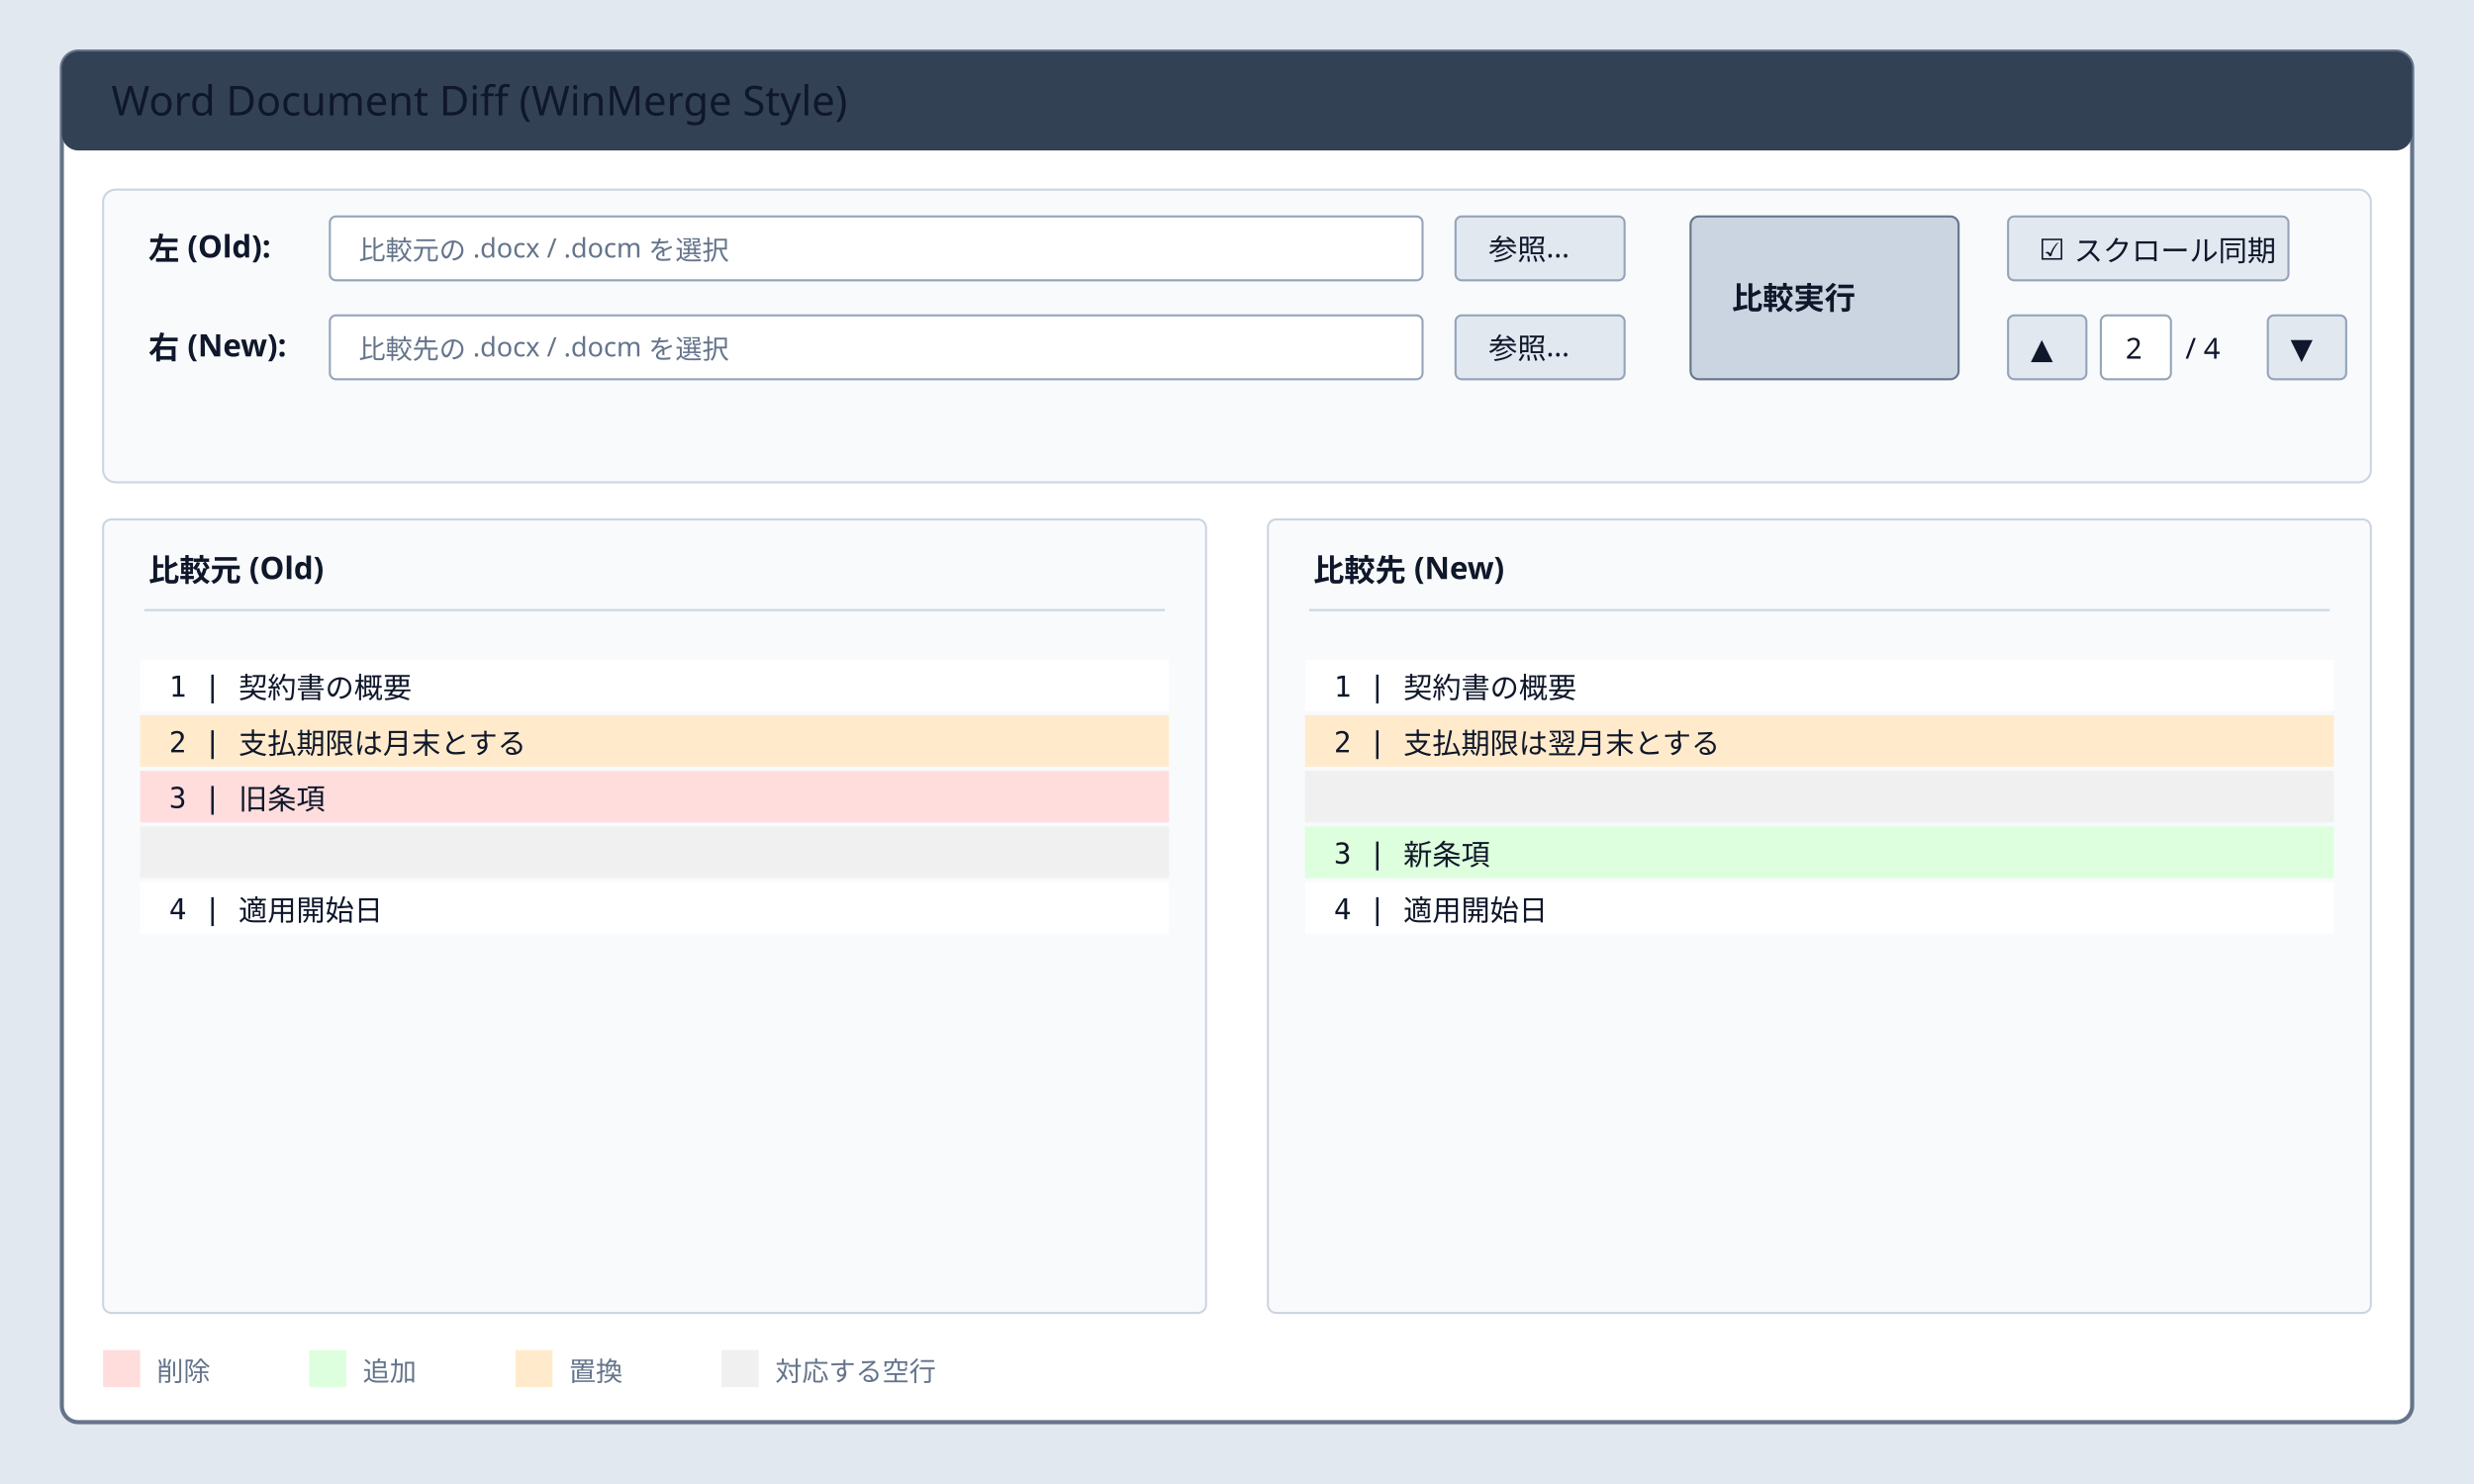
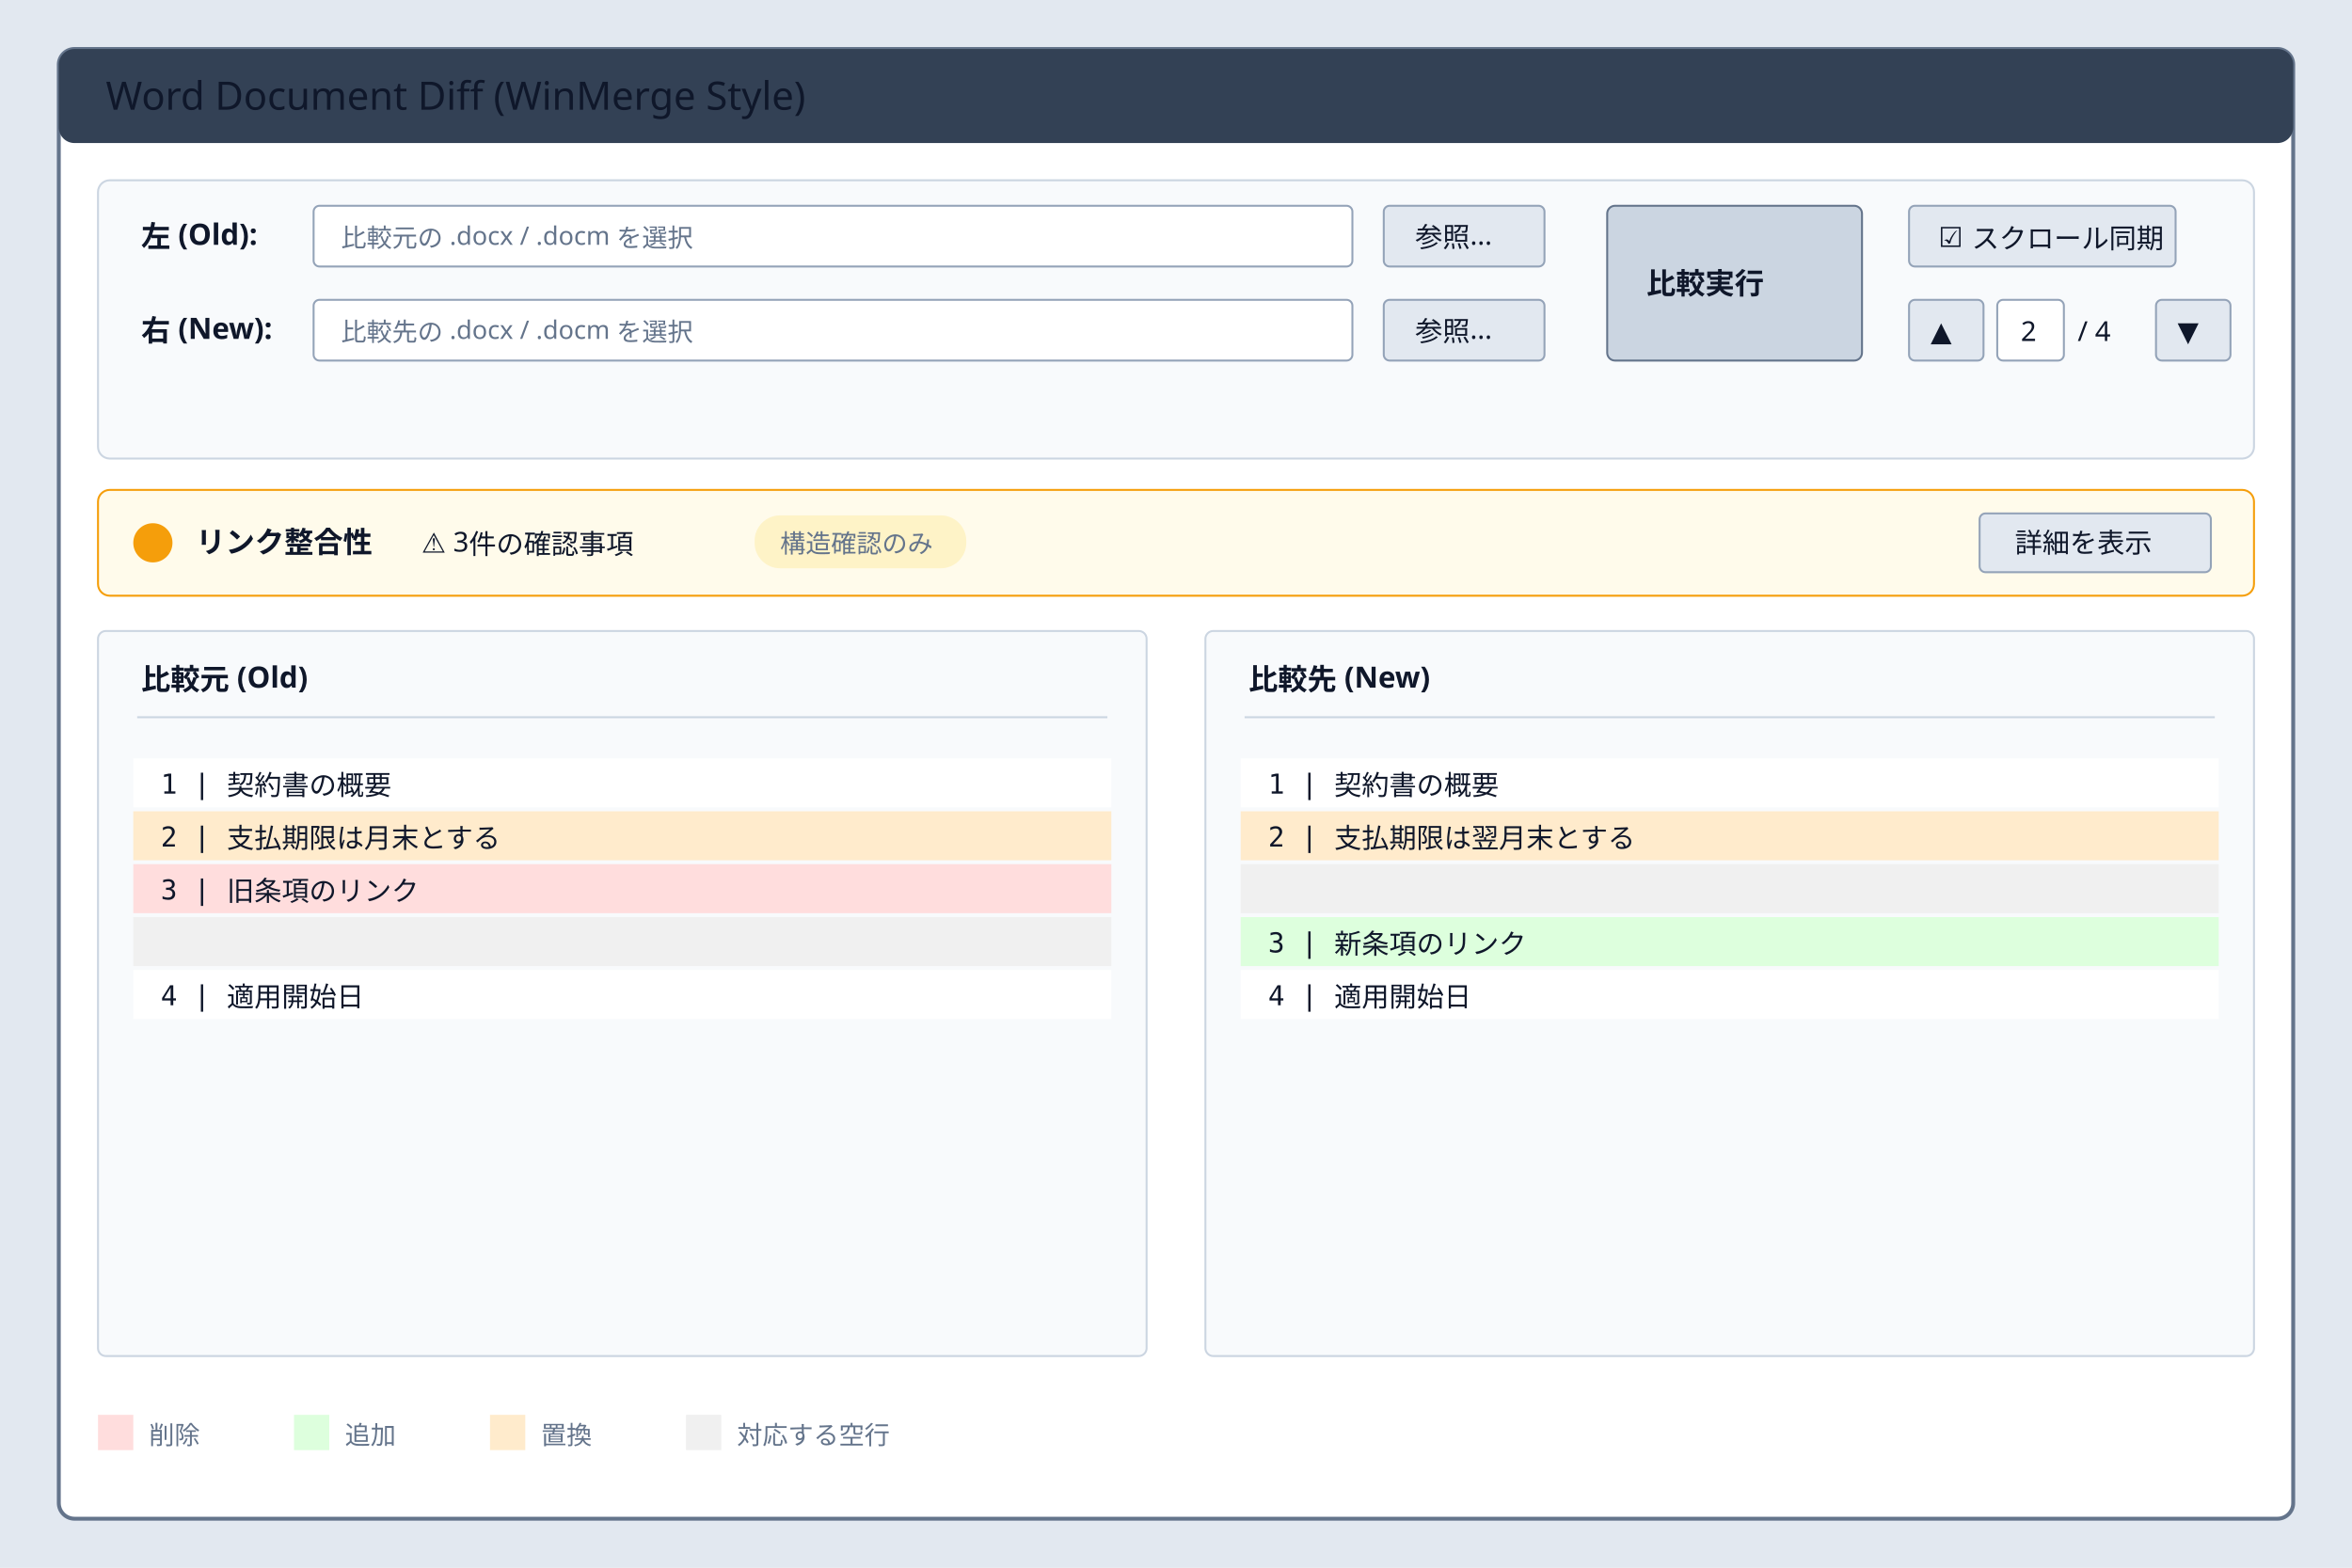
- <svg xmlns="http://www.w3.org/2000/svg" width="1200" height="720" viewBox="0 0 1200 720" role="img" aria-labelledby="title description">
+ <svg xmlns="http://www.w3.org/2000/svg" width="1200" height="800" viewBox="0 0 1200 800" role="img" aria-labelledby="title description">
  <style>
-     .window { fill: #ffffff; stroke: #64748b; stroke-width: 2; }
-     .panel { fill: #f8fafc; stroke: #cbd5e1; stroke-width: 1; }
-     .input { fill: #ffffff; stroke: #94a3b8; stroke-width: 1; }
-     .button { fill: #e2e8f0; stroke: #94a3b8; stroke-width: 1; }
-     .text { font-family: "Segoe UI", "Yu Gothic", sans-serif; fill: #0f172a; }
-     .label { font-size: 15px; font-weight: 600; }
-     .body { font-size: 14px; }
-     .muted { fill: #64748b; font-size: 13px; }
-     .line { font-family: Consolas, monospace; font-size: 14px; }
+     .window { fill: #ffffff; stroke: #64748b; stroke-width: 2; } .panel { fill: #f8fafc; stroke: #cbd5e1; stroke-width: 1; } .input { fill: #ffffff; stroke: #94a3b8; stroke-width: 1; } .button { fill: #e2e8f0; stroke: #94a3b8; stroke-width: 1; } .text { font-family: "Segoe UI", "Yu Gothic", sans-serif; fill: #0f172a; } .label { font-size: 15px; font-weight: 600; } .body { font-size: 14px; } .muted { fill: #64748b; font-size: 13px; } .line { font-family: Consolas, monospace; font-size: 14px; }
  </style>
-   <rect width="1200" height="720" fill="#e2e8f0" />
-   <rect class="window" x="30" y="25" width="1140" height="665" rx="8" />
+   <rect width="1200" height="800" fill="#e2e8f0" />
+   <rect class="window" x="30" y="25" width="1140" height="750" rx="8" />
  <rect x="30" y="25" width="1140" height="48" rx="8" fill="#334155" />
  <text class="text" x="54" y="56" fill="#ffffff" font-size="20">Word Document Diff (WinMerge Style)</text>
  <rect class="panel" x="50" y="92" width="1100" height="142" rx="6" />
  <text class="text label" x="72" y="126">左 (Old):</text>
  <rect class="input" x="160" y="105" width="530" height="31" rx="3" />
  <text class="text muted" x="174" y="126">比較元の .docx / .docm を選択</text>
  <rect class="button" x="706" y="105" width="82" height="31" rx="3" />
  <text class="text body" x="722" y="126">参照...</text>
  <text class="text label" x="72" y="174">右 (New):</text>
  <rect class="input" x="160" y="153" width="530" height="31" rx="3" />
  <text class="text muted" x="174" y="174">比較先の .docx / .docm を選択</text>
  <rect class="button" x="706" y="153" width="82" height="31" rx="3" />
  <text class="text body" x="722" y="174">参照...</text>
  <rect x="820" y="105" width="130" height="79" rx="4" fill="#cbd5e1" stroke="#64748b" />
  <text class="text label" x="840" y="150">比較実行</text>
  <rect class="button" x="974" y="105" width="136" height="31" rx="3" />
  <text class="text body" x="989" y="126">☑ スクロール同期</text>
  <rect class="button" x="974" y="153" width="38" height="31" rx="3" />
  <text class="text body" x="985" y="174">▲</text>
  <rect class="input" x="1019" y="153" width="34" height="31" rx="3" />
  <text class="text body" x="1031" y="174">2</text>
  <text class="text body" x="1060" y="174">/ 4</text>
  <rect class="button" x="1100" y="153" width="38" height="31" rx="3" />
  <text class="text body" x="1111" y="174">▼</text>
-   <rect class="panel" x="50" y="252" width="535" height="385" rx="4" />
-   <rect class="panel" x="615" y="252" width="535" height="385" rx="4" />
-   <text class="text label" x="72" y="282">比較元 (Old)</text>
-   <text class="text label" x="637" y="282">比較先 (New)</text>
-   <line x1="70" y1="296" x2="565" y2="296" stroke="#cbd5e1" />
-   <line x1="635" y1="296" x2="1130" y2="296" stroke="#cbd5e1" />
-   <rect x="68" y="320" width="499" height="25" fill="#ffffff" />
-   <text class="text line" x="82" y="338">1 | 契約書の概要</text>
-   <rect x="633" y="320" width="499" height="25" fill="#ffffff" />
-   <text class="text line" x="647" y="338">1 | 契約書の概要</text>
-   <rect x="68" y="347" width="499" height="25" fill="#ffebcc" />
-   <text class="text line" x="82" y="365">2 | 支払期限は月末とする</text>
-   <rect x="633" y="347" width="499" height="25" fill="#ffebcc" />
-   <text class="text line" x="647" y="365">2 | 支払期限は翌月末とする</text>
-   <rect x="68" y="374" width="499" height="25" fill="#ffdddd" />
-   <text class="text line" x="82" y="392">3 | 旧条項</text>
-   <rect x="633" y="374" width="499" height="25" fill="#f0f0f0" />
-   <rect x="68" y="401" width="499" height="25" fill="#f0f0f0" />
-   <rect x="633" y="401" width="499" height="25" fill="#ddffdd" />
-   <text class="text line" x="647" y="419">3 | 新条項</text>
-   <rect x="68" y="428" width="499" height="25" fill="#ffffff" />
-   <text class="text line" x="82" y="446">4 | 適用開始日</text>
-   <rect x="633" y="428" width="499" height="25" fill="#ffffff" />
-   <text class="text line" x="647" y="446">4 | 適用開始日</text>
-   <rect x="50" y="655" width="18" height="18" fill="#ffdddd" />
-   <text class="text muted" x="76" y="670">削除</text>
-   <rect x="150" y="655" width="18" height="18" fill="#ddffdd" />
-   <text class="text muted" x="176" y="670">追加</text>
-   <rect x="250" y="655" width="18" height="18" fill="#ffebcc" />
-   <text class="text muted" x="276" y="670">置換</text>
-   <rect x="350" y="655" width="18" height="18" fill="#f0f0f0" />
-   <text class="text muted" x="376" y="670">対応する空行</text>
+   <rect x="50" y="250" width="1100" height="54" rx="6" fill="#fffbeb" stroke="#f59e0b" />
+   <circle cx="78" cy="277" r="10" fill="#f59e0b" />
+   <text class="text label" x="100" y="282">リンク整合性</text>
+   <text class="text body" x="215" y="282">⚠ 3件の確認事項</text>
+   <rect x="385" y="263" width="108" height="27" rx="13" fill="#fef3c7" />
+   <text class="text muted" x="398" y="282">構造確認のみ</text>
+   <rect class="button" x="1010" y="262" width="118" height="30" rx="3" />
+   <text class="text body" x="1028" y="282">詳細を表示</text>
+   <rect class="panel" x="50" y="322" width="535" height="370" rx="4" />
+   <rect class="panel" x="615" y="322" width="535" height="370" rx="4" />
+   <text class="text label" x="72" y="352">比較元 (Old)</text>
+   <text class="text label" x="637" y="352">比較先 (New)</text>
+   <line x1="70" y1="366" x2="565" y2="366" stroke="#cbd5e1" />
+   <line x1="635" y1="366" x2="1130" y2="366" stroke="#cbd5e1" />
+   <rect x="68" y="387" width="499" height="25" fill="#ffffff" />
+   <text class="text line" x="82" y="405">1 | 契約書の概要</text>
+   <rect x="633" y="387" width="499" height="25" fill="#ffffff" />
+   <text class="text line" x="647" y="405">1 | 契約書の概要</text>
+   <rect x="68" y="414" width="499" height="25" fill="#ffebcc" />
+   <text class="text line" x="82" y="432">2 | 支払期限は月末とする</text>
+   <rect x="633" y="414" width="499" height="25" fill="#ffebcc" />
+   <text class="text line" x="647" y="432">2 | 支払期限は翌月末とする</text>
+   <rect x="68" y="441" width="499" height="25" fill="#ffdddd" />
+   <text class="text line" x="82" y="459">3 | 旧条項のリンク</text>
+   <rect x="633" y="441" width="499" height="25" fill="#f0f0f0" />
+   <rect x="68" y="468" width="499" height="25" fill="#f0f0f0" />
+   <rect x="633" y="468" width="499" height="25" fill="#ddffdd" />
+   <text class="text line" x="647" y="486">3 | 新条項のリンク</text>
+   <rect x="68" y="495" width="499" height="25" fill="#ffffff" />
+   <text class="text line" x="82" y="513">4 | 適用開始日</text>
+   <rect x="633" y="495" width="499" height="25" fill="#ffffff" />
+   <text class="text line" x="647" y="513">4 | 適用開始日</text>
+   <rect x="50" y="722" width="18" height="18" fill="#ffdddd" />
+   <text class="text muted" x="76" y="737">削除</text>
+   <rect x="150" y="722" width="18" height="18" fill="#ddffdd" />
+   <text class="text muted" x="176" y="737">追加</text>
+   <rect x="250" y="722" width="18" height="18" fill="#ffebcc" />
+   <text class="text muted" x="276" y="737">置換</text>
+   <rect x="350" y="722" width="18" height="18" fill="#f0f0f0" />
+   <text class="text muted" x="376" y="737">対応する空行</text>
</svg>
